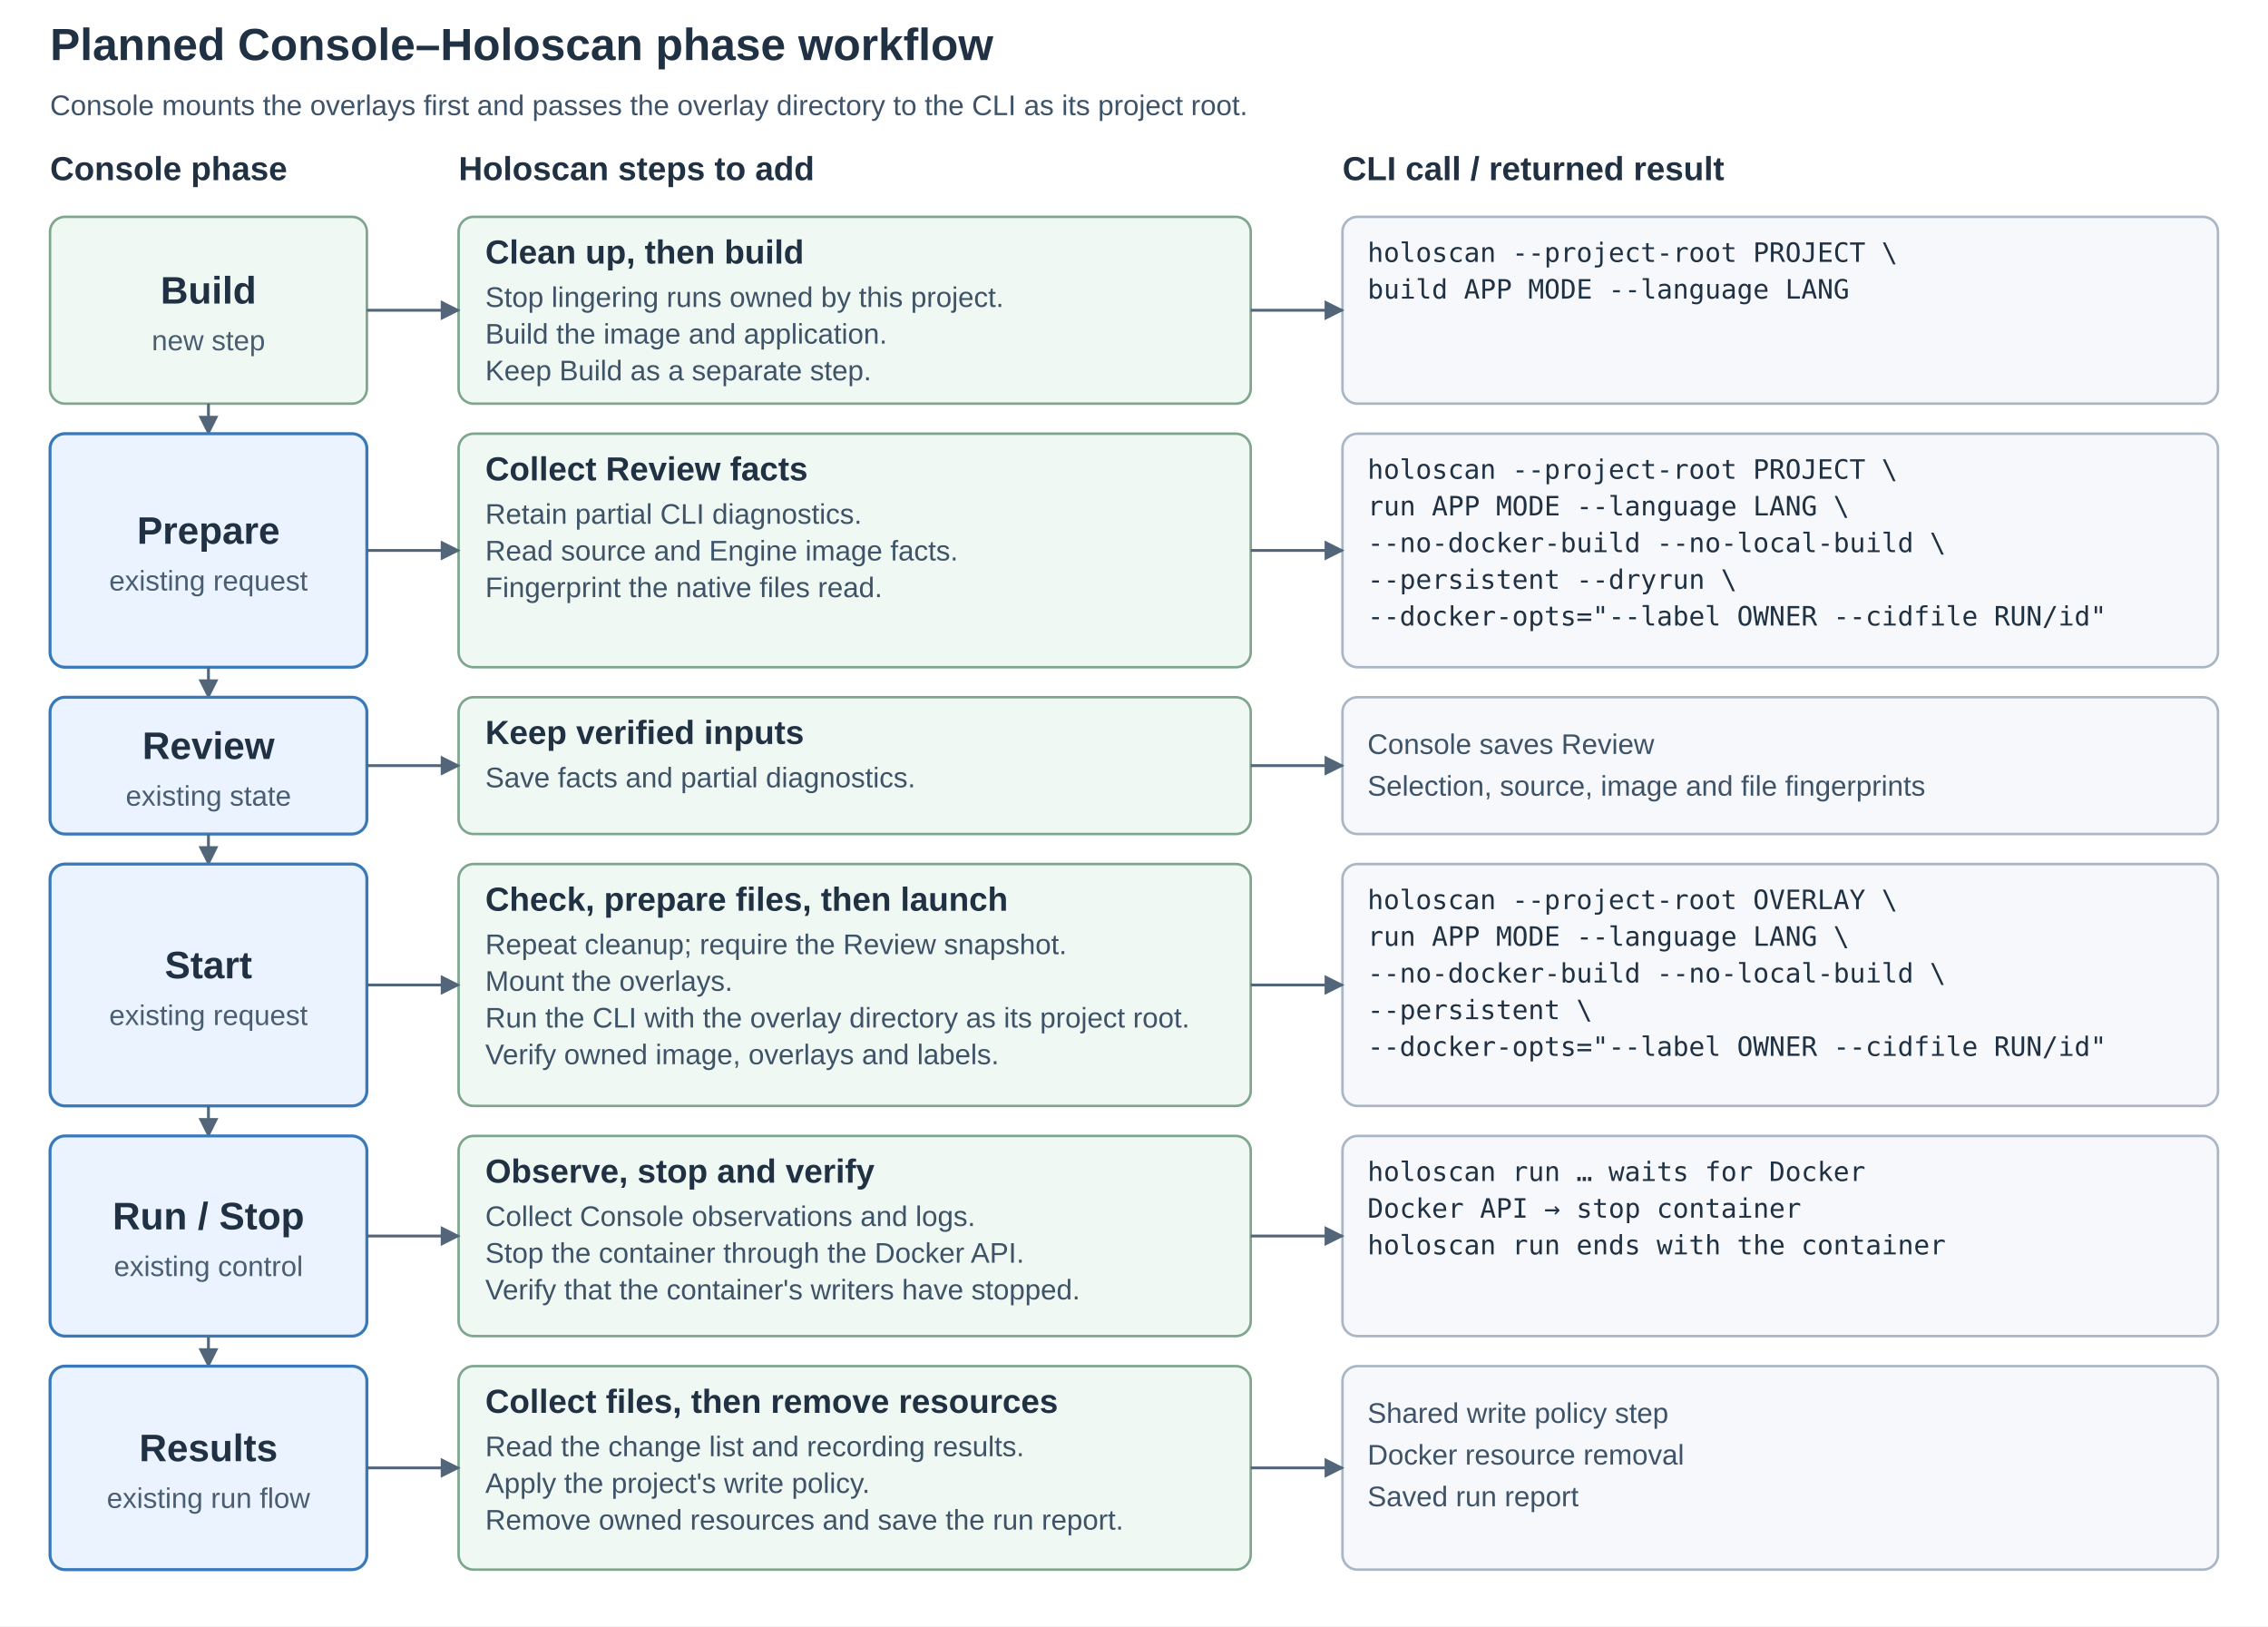
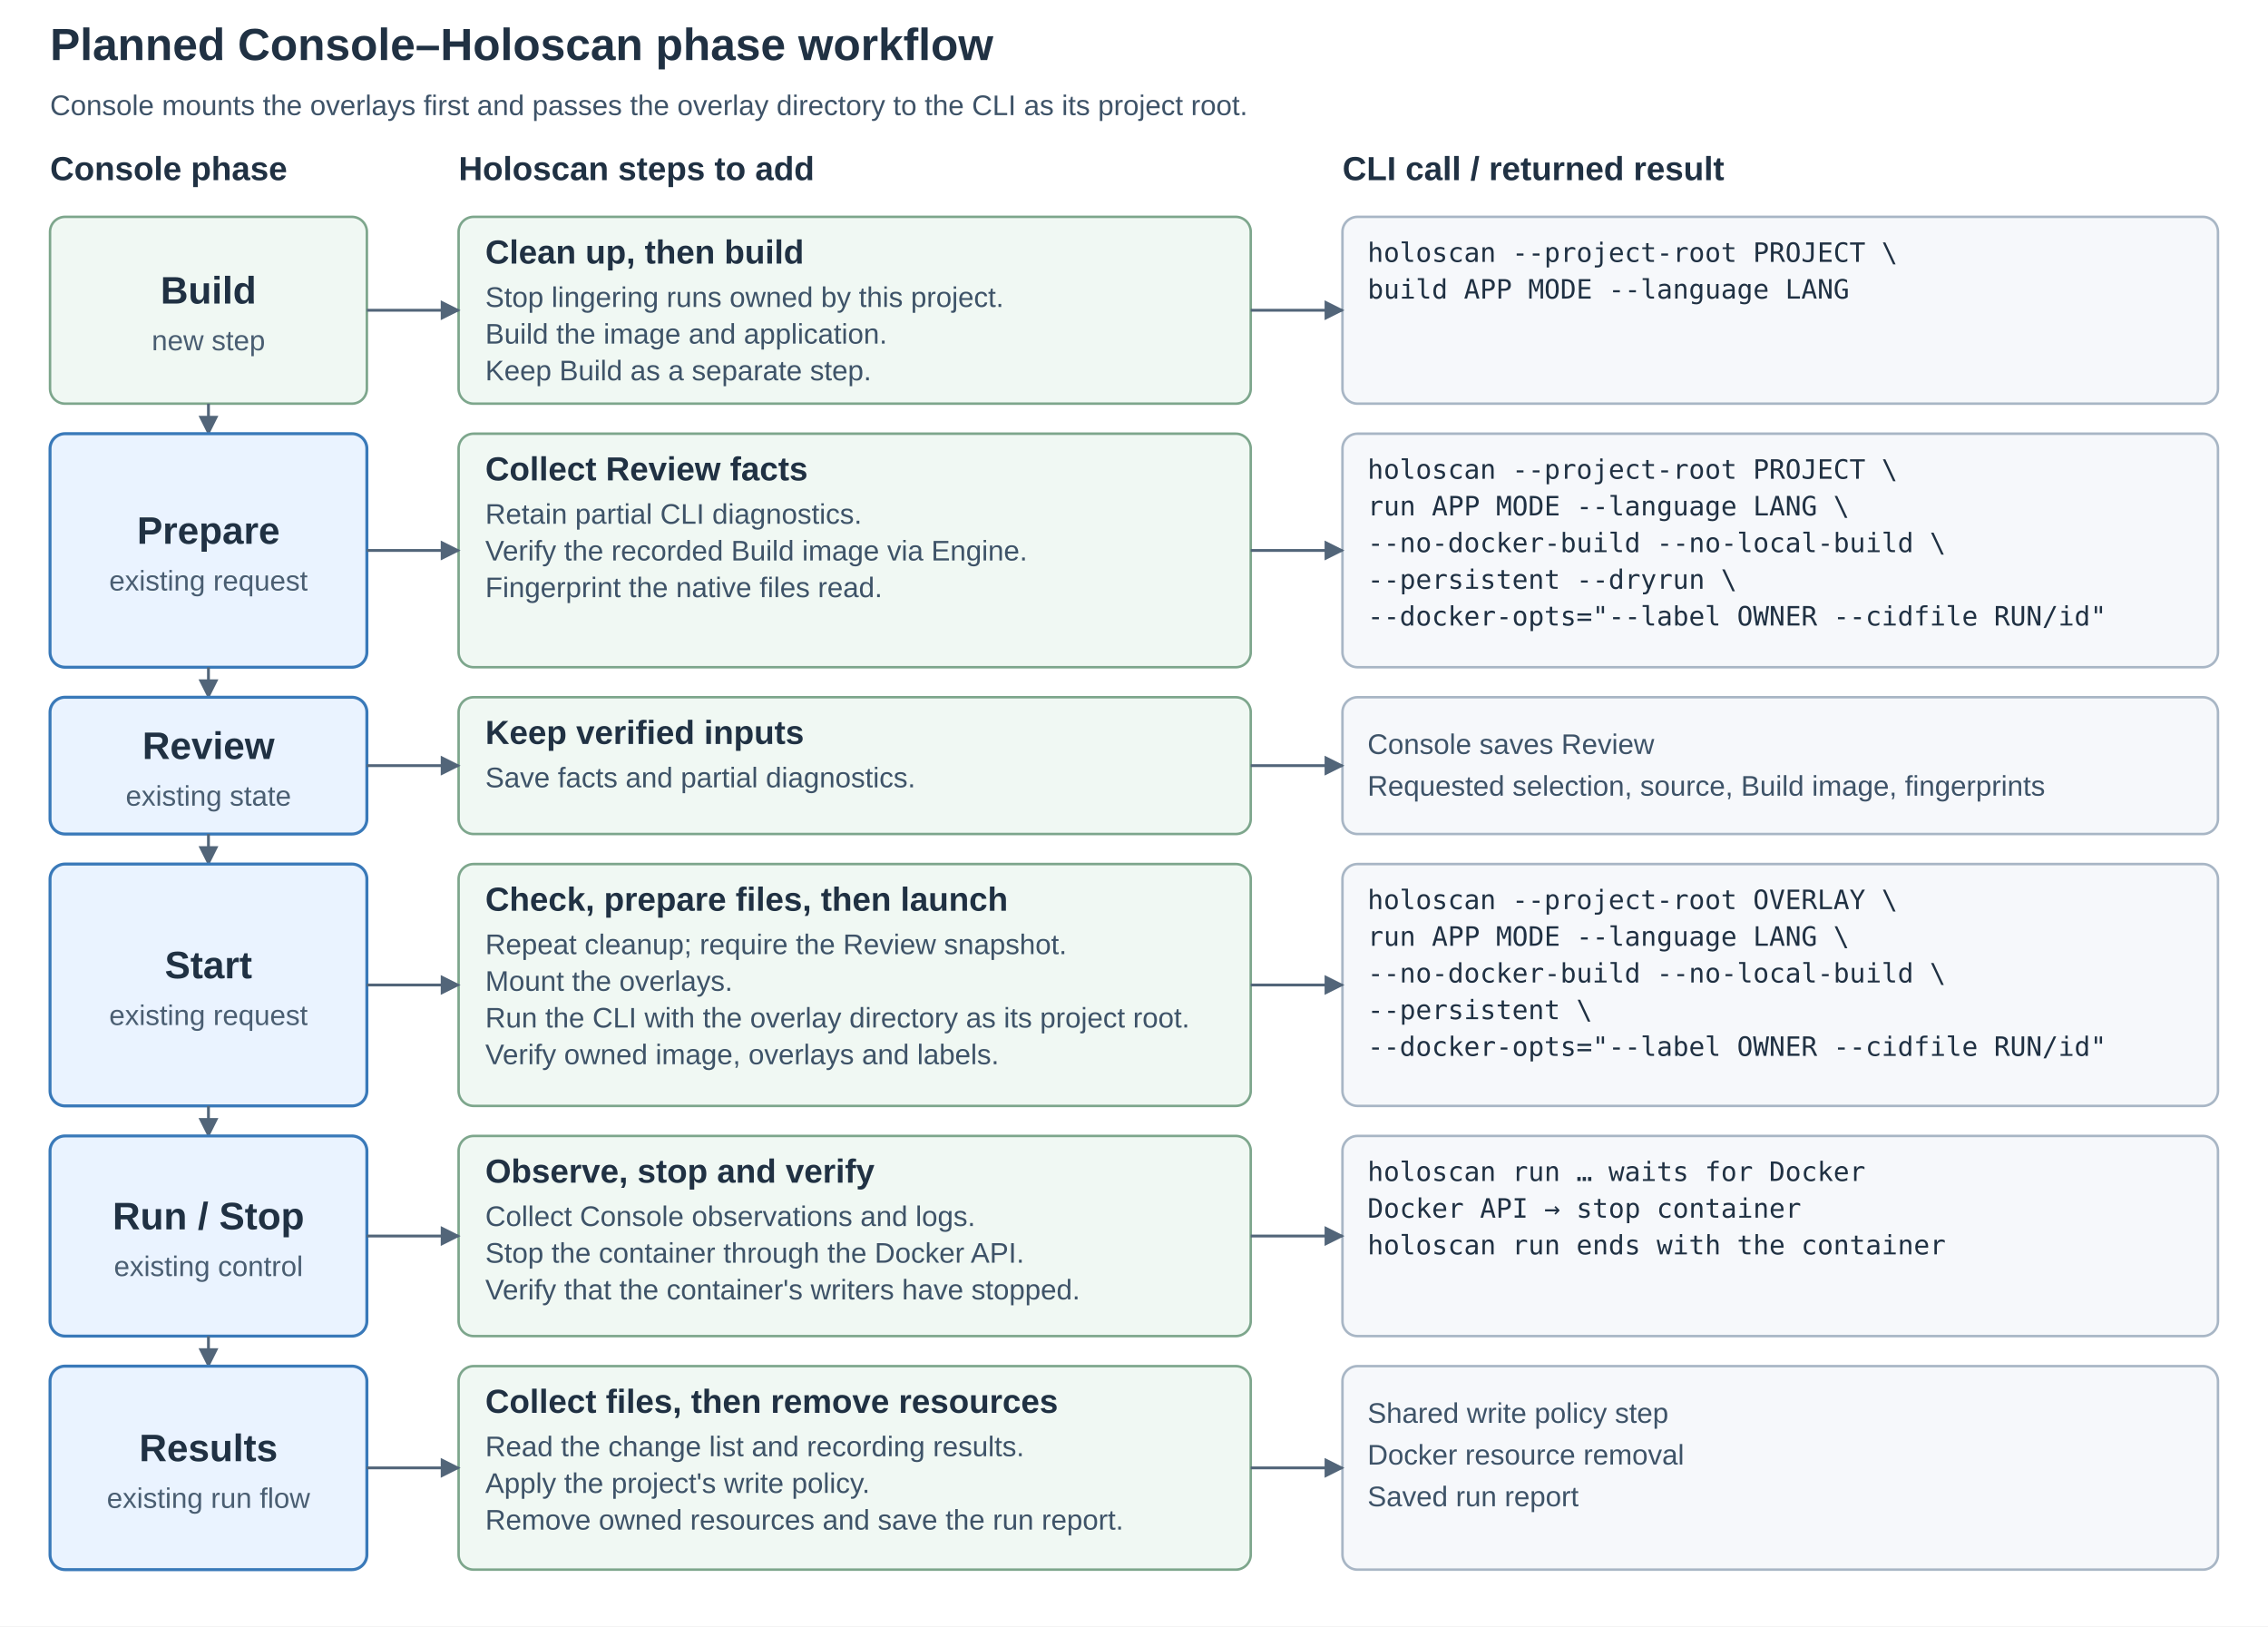
<svg xmlns="http://www.w3.org/2000/svg" width="1360" height="975" viewBox="0 0 1360 975" role="img" aria-labelledby="title desc">
  <defs>
    <marker id="arrow" viewBox="0 0 10 10" refX="9" refY="5" markerWidth="7" markerHeight="7" orient="auto">
      <path d="M0 0 L10 5 L0 10z" fill="#526579" />
    </marker>
    <style>text{font-family:Arial,Helvetica,sans-serif;fill:#203143}.heading{font-size:27px;font-weight:600}.column{font-size:20px;font-weight:600}.phaseName{font-size:23px;font-weight:600}.name{font-size:20px;font-weight:600}.detail{font-size:17px;fill:#3e5368}.small{font-size:17px;fill:#4a5e72}.code{font-family:DejaVu Sans Mono,Liberation Mono,monospace;font-size:16px;fill:#203143}.phase{fill:#eaf3ff;stroke:#3979b9;stroke-width:1.8}.newphase,.work{fill:#f0f8f3;stroke:#7da68c;stroke-width:1.5}.call{fill:#f6f8fb;stroke:#a8b6c5;stroke-width:1.5}.flow{fill:none;stroke:#526579;stroke-width:1.7;marker-end:url(#arrow)}</style>
  </defs>
  <rect width="1360" height="975" fill="white" />
  <text class="heading" x="30" y="36" text-anchor="start">Planned Console–Holoscan phase workflow</text>
  <text class="detail" x="30" y="69" text-anchor="start">Console mounts the overlays first and passes the overlay directory to the CLI as its project root.</text>
  <text class="column" x="30" y="108" text-anchor="start">Console phase</text>
  <text class="column" x="275" y="108" text-anchor="start">Holoscan steps to add</text>
  <text class="column" x="805" y="108" text-anchor="start">CLI call / returned result</text>
  <rect class="newphase" x="30" y="130" width="190" height="112" rx="9" />
  <text class="phaseName" x="125" y="182" text-anchor="middle">Build</text>
  <text class="small" x="125" y="210" text-anchor="middle">new step</text>
  <rect class="work" x="275" y="130" width="475" height="112" rx="9" />
  <text class="name" x="291" y="158" text-anchor="start">Clean up, then build</text>
  <text class="detail" x="291" y="184" text-anchor="start">Stop lingering runs owned by this project.</text>
  <text class="detail" x="291" y="206" text-anchor="start">Build the image and application.</text>
  <text class="detail" x="291" y="228" text-anchor="start">Keep Build as a separate step.</text>
  <rect class="call" x="805" y="130" width="525" height="112" rx="9" />
  <text class="code" x="820" y="157" text-anchor="start">holoscan --project-root PROJECT \</text>
  <text class="code" x="820" y="179" text-anchor="start">  build APP MODE --language LANG</text>
  <path class="flow" d="M220 186 H275" />
  <path class="flow" d="M750 186 H805" />
  <path class="flow" d="M125 242 V260" />
  <rect class="phase" x="30" y="260" width="190" height="140" rx="9" />
  <text class="phaseName" x="125" y="326" text-anchor="middle">Prepare</text>
  <text class="small" x="125" y="354" text-anchor="middle">existing request</text>
  <rect class="work" x="275" y="260" width="475" height="140" rx="9" />
  <text class="name" x="291" y="288" text-anchor="start">Collect Review facts</text>
  <text class="detail" x="291" y="314" text-anchor="start">Retain partial CLI diagnostics.</text>
-   <text class="detail" x="291" y="336" text-anchor="start">Read source and Engine image facts.</text>
+   <text class="detail" x="291" y="336" text-anchor="start">Verify the recorded Build image via Engine.</text>
  <text class="detail" x="291" y="358" text-anchor="start">Fingerprint the native files read.</text>
  <rect class="call" x="805" y="260" width="525" height="140" rx="9" />
  <text class="code" x="820" y="287" text-anchor="start">holoscan --project-root PROJECT \</text>
  <text class="code" x="820" y="309" text-anchor="start">  run APP MODE --language LANG \</text>
  <text class="code" x="820" y="331" text-anchor="start">  --no-docker-build --no-local-build \</text>
  <text class="code" x="820" y="353" text-anchor="start">  --persistent --dryrun \</text>
  <text class="code" x="820" y="375" text-anchor="start">  --docker-opts="--label OWNER --cidfile RUN/id"</text>
  <path class="flow" d="M220 330 H275" />
  <path class="flow" d="M750 330 H805" />
  <path class="flow" d="M125 400 V418" />
  <rect class="phase" x="30" y="418" width="190" height="82" rx="9" />
  <text class="phaseName" x="125" y="455" text-anchor="middle">Review</text>
  <text class="small" x="125" y="483" text-anchor="middle">existing state</text>
  <rect class="work" x="275" y="418" width="475" height="82" rx="9" />
  <text class="name" x="291" y="446" text-anchor="start">Keep verified inputs</text>
  <text class="detail" x="291" y="472" text-anchor="start">Save facts and partial diagnostics.</text>
  <rect class="call" x="805" y="418" width="525" height="82" rx="9" />
  <text class="detail" x="820" y="452" text-anchor="start">Console saves Review</text>
-   <text class="detail" x="820" y="477" text-anchor="start">Selection, source, image and file fingerprints</text>
+   <text class="detail" x="820" y="477" text-anchor="start">Requested selection, source, Build image, fingerprints</text>
  <path class="flow" d="M220 459 H275" />
  <path class="flow" d="M750 459 H805" />
  <path class="flow" d="M125 500 V518" />
  <rect class="phase" x="30" y="518" width="190" height="145" rx="9" />
  <text class="phaseName" x="125" y="586.5" text-anchor="middle">Start</text>
  <text class="small" x="125" y="614.5" text-anchor="middle">existing request</text>
  <rect class="work" x="275" y="518" width="475" height="145" rx="9" />
  <text class="name" x="291" y="546" text-anchor="start">Check, prepare files, then launch</text>
  <text class="detail" x="291" y="572" text-anchor="start">Repeat cleanup; require the Review snapshot.</text>
  <text class="detail" x="291" y="594" text-anchor="start">Mount the overlays.</text>
  <text class="detail" x="291" y="616" text-anchor="start">Run the CLI with the overlay directory as its project root.</text>
  <text class="detail" x="291" y="638" text-anchor="start">Verify owned image, overlays and labels.</text>
  <rect class="call" x="805" y="518" width="525" height="145" rx="9" />
  <text class="code" x="820" y="545" text-anchor="start">holoscan --project-root OVERLAY \</text>
  <text class="code" x="820" y="567" text-anchor="start">  run APP MODE --language LANG \</text>
  <text class="code" x="820" y="589" text-anchor="start">  --no-docker-build --no-local-build \</text>
  <text class="code" x="820" y="611" text-anchor="start">  --persistent \</text>
  <text class="code" x="820" y="633" text-anchor="start">  --docker-opts="--label OWNER --cidfile RUN/id"</text>
  <path class="flow" d="M220 590.5 H275" />
  <path class="flow" d="M750 590.5 H805" />
  <path class="flow" d="M125 663 V681" />
  <rect class="phase" x="30" y="681" width="190" height="120" rx="9" />
  <text class="phaseName" x="125" y="737" text-anchor="middle">Run / Stop</text>
  <text class="small" x="125" y="765" text-anchor="middle">existing control</text>
  <rect class="work" x="275" y="681" width="475" height="120" rx="9" />
  <text class="name" x="291" y="709" text-anchor="start">Observe, stop and verify</text>
  <text class="detail" x="291" y="735" text-anchor="start">Collect Console observations and logs.</text>
  <text class="detail" x="291" y="757" text-anchor="start">Stop the container through the Docker API.</text>
  <text class="detail" x="291" y="779" text-anchor="start">Verify that the container's writers have stopped.</text>
  <rect class="call" x="805" y="681" width="525" height="120" rx="9" />
  <text class="code" x="820" y="708" text-anchor="start">holoscan run … waits for Docker</text>
  <text class="code" x="820" y="730" text-anchor="start">Docker API → stop container</text>
  <text class="code" x="820" y="752" text-anchor="start">holoscan run ends with the container</text>
  <path class="flow" d="M220 741 H275" />
  <path class="flow" d="M750 741 H805" />
  <path class="flow" d="M125 801 V819" />
  <rect class="phase" x="30" y="819" width="190" height="122" rx="9" />
  <text class="phaseName" x="125" y="876" text-anchor="middle">Results</text>
  <text class="small" x="125" y="904" text-anchor="middle">existing run flow</text>
  <rect class="work" x="275" y="819" width="475" height="122" rx="9" />
  <text class="name" x="291" y="847" text-anchor="start">Collect files, then remove resources</text>
  <text class="detail" x="291" y="873" text-anchor="start">Read the change list and recording results.</text>
  <text class="detail" x="291" y="895" text-anchor="start">Apply the project's write policy.</text>
  <text class="detail" x="291" y="917" text-anchor="start">Remove owned resources and save the run report.</text>
  <rect class="call" x="805" y="819" width="525" height="122" rx="9" />
  <text class="detail" x="820" y="853" text-anchor="start">Shared write policy step</text>
  <text class="detail" x="820" y="878" text-anchor="start">Docker resource removal</text>
  <text class="detail" x="820" y="903" text-anchor="start">Saved run report</text>
  <path class="flow" d="M220 880 H275" />
  <path class="flow" d="M750 880 H805" />
</svg>
